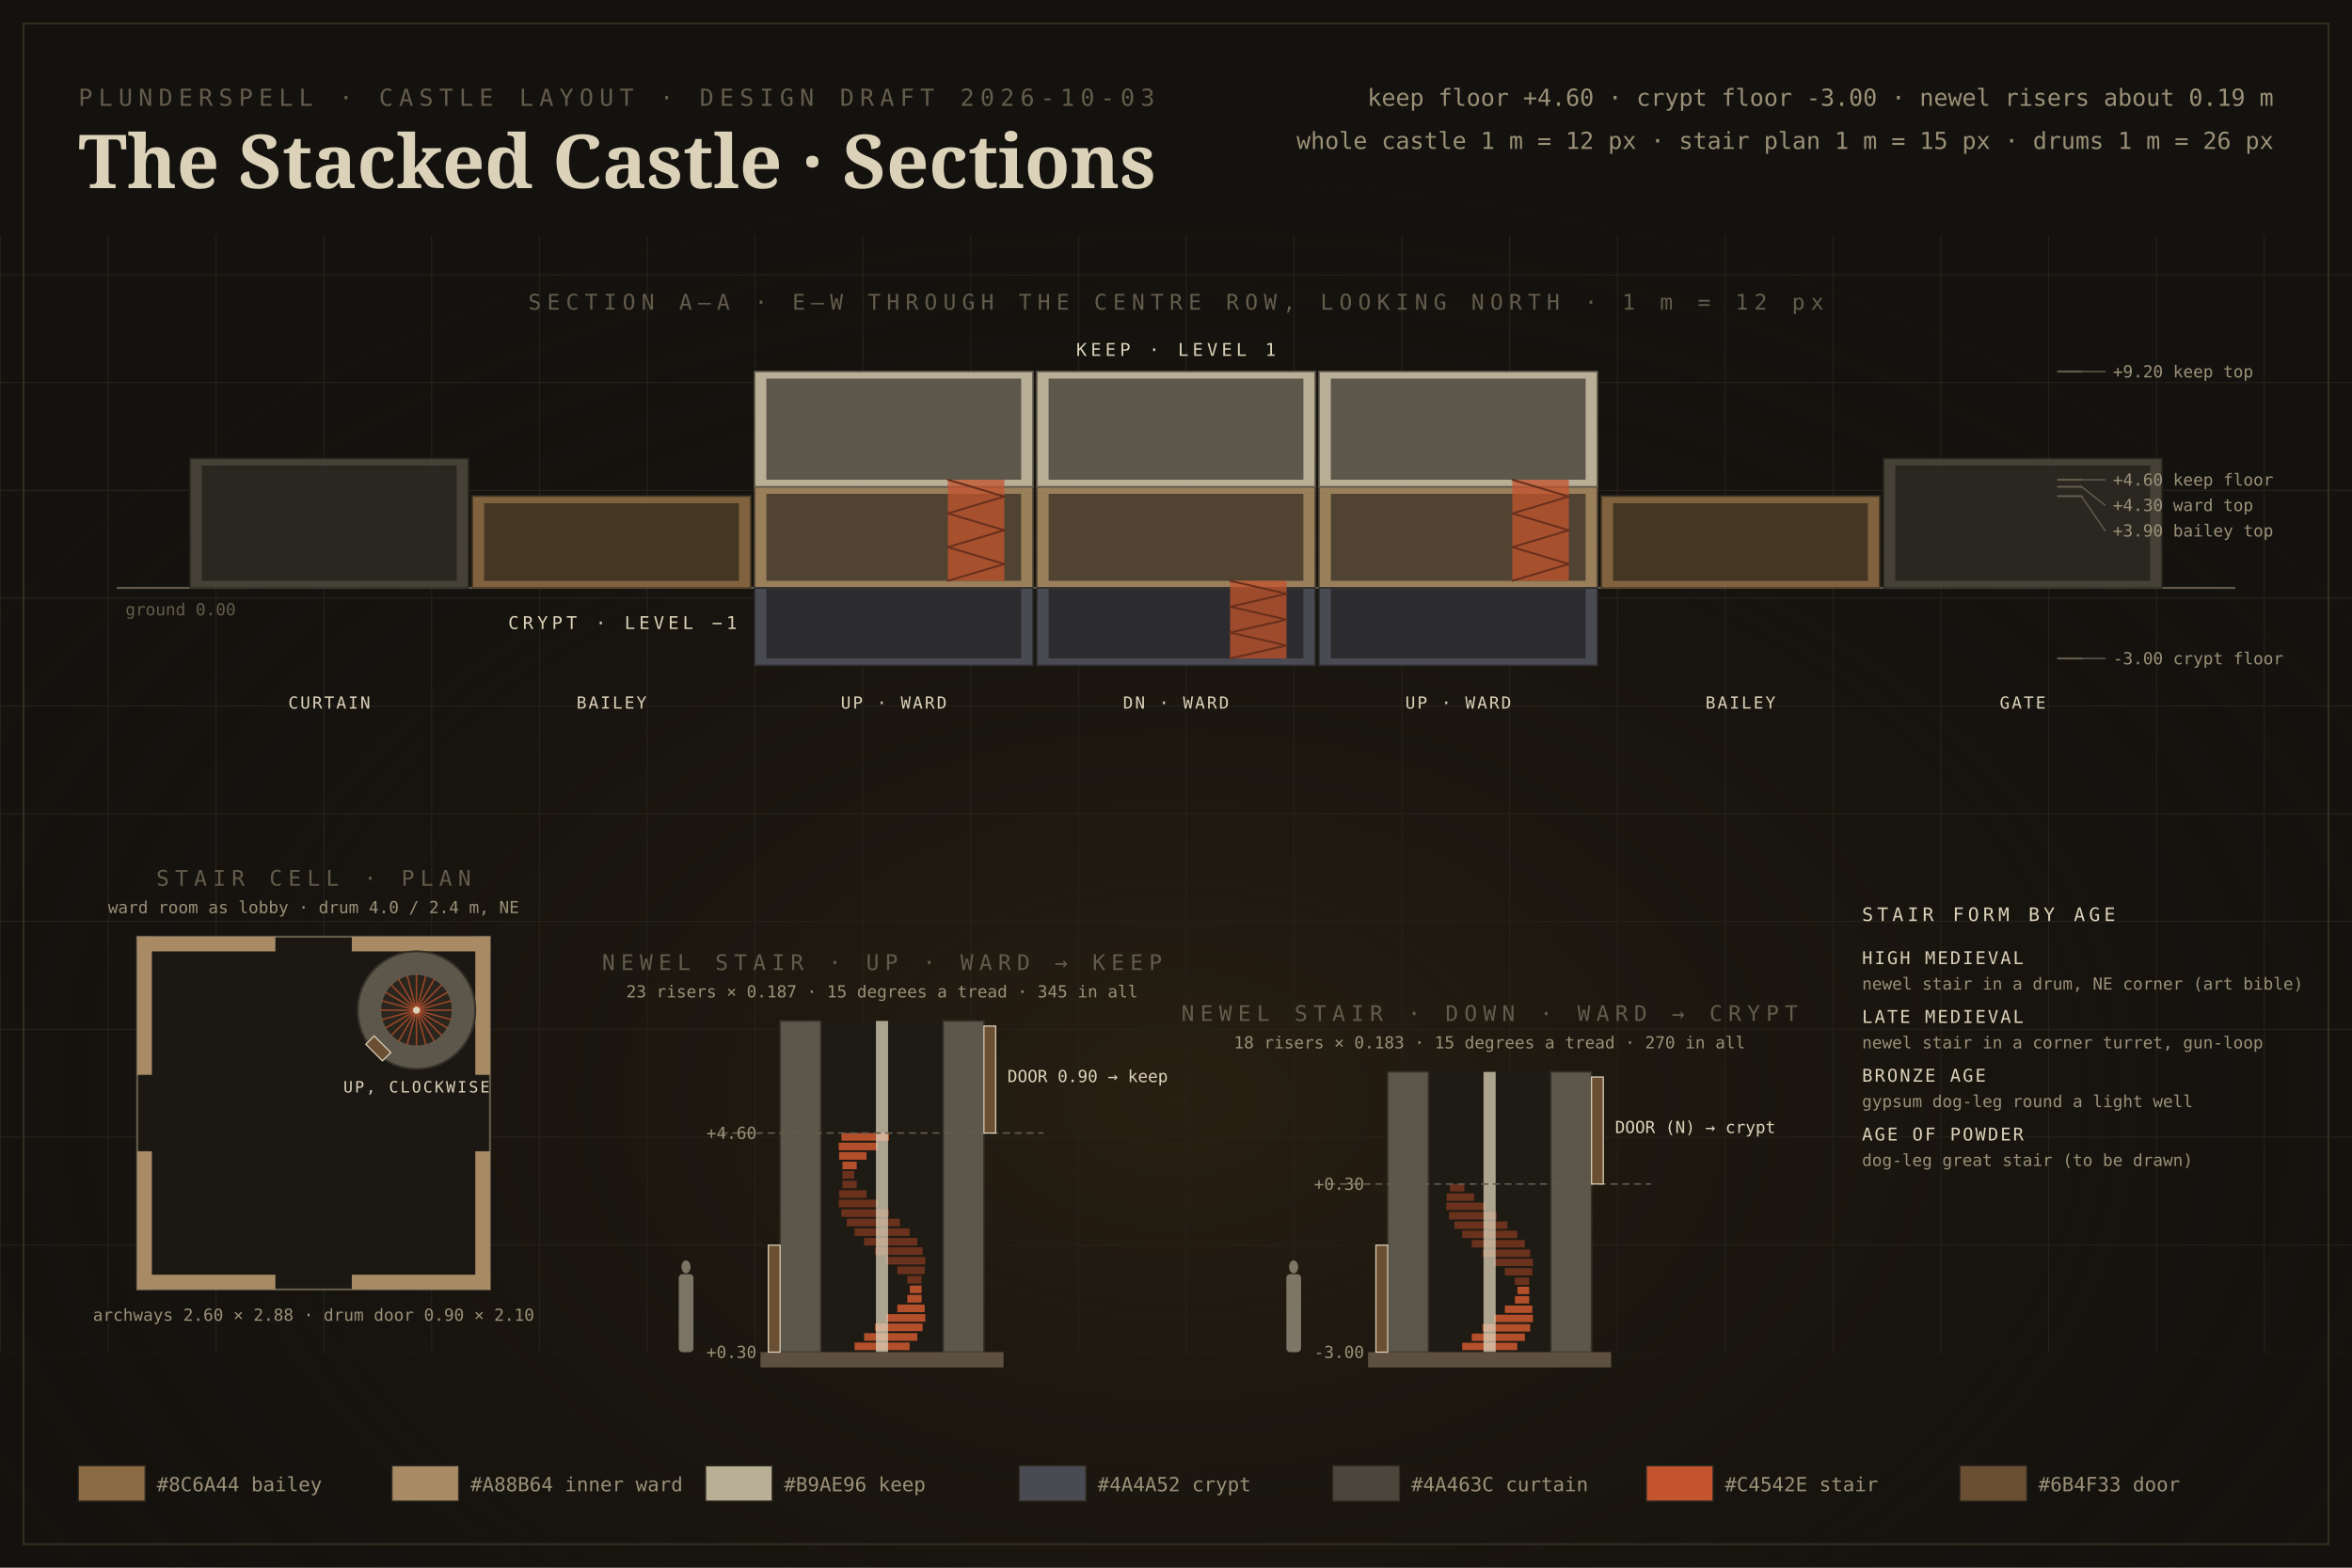
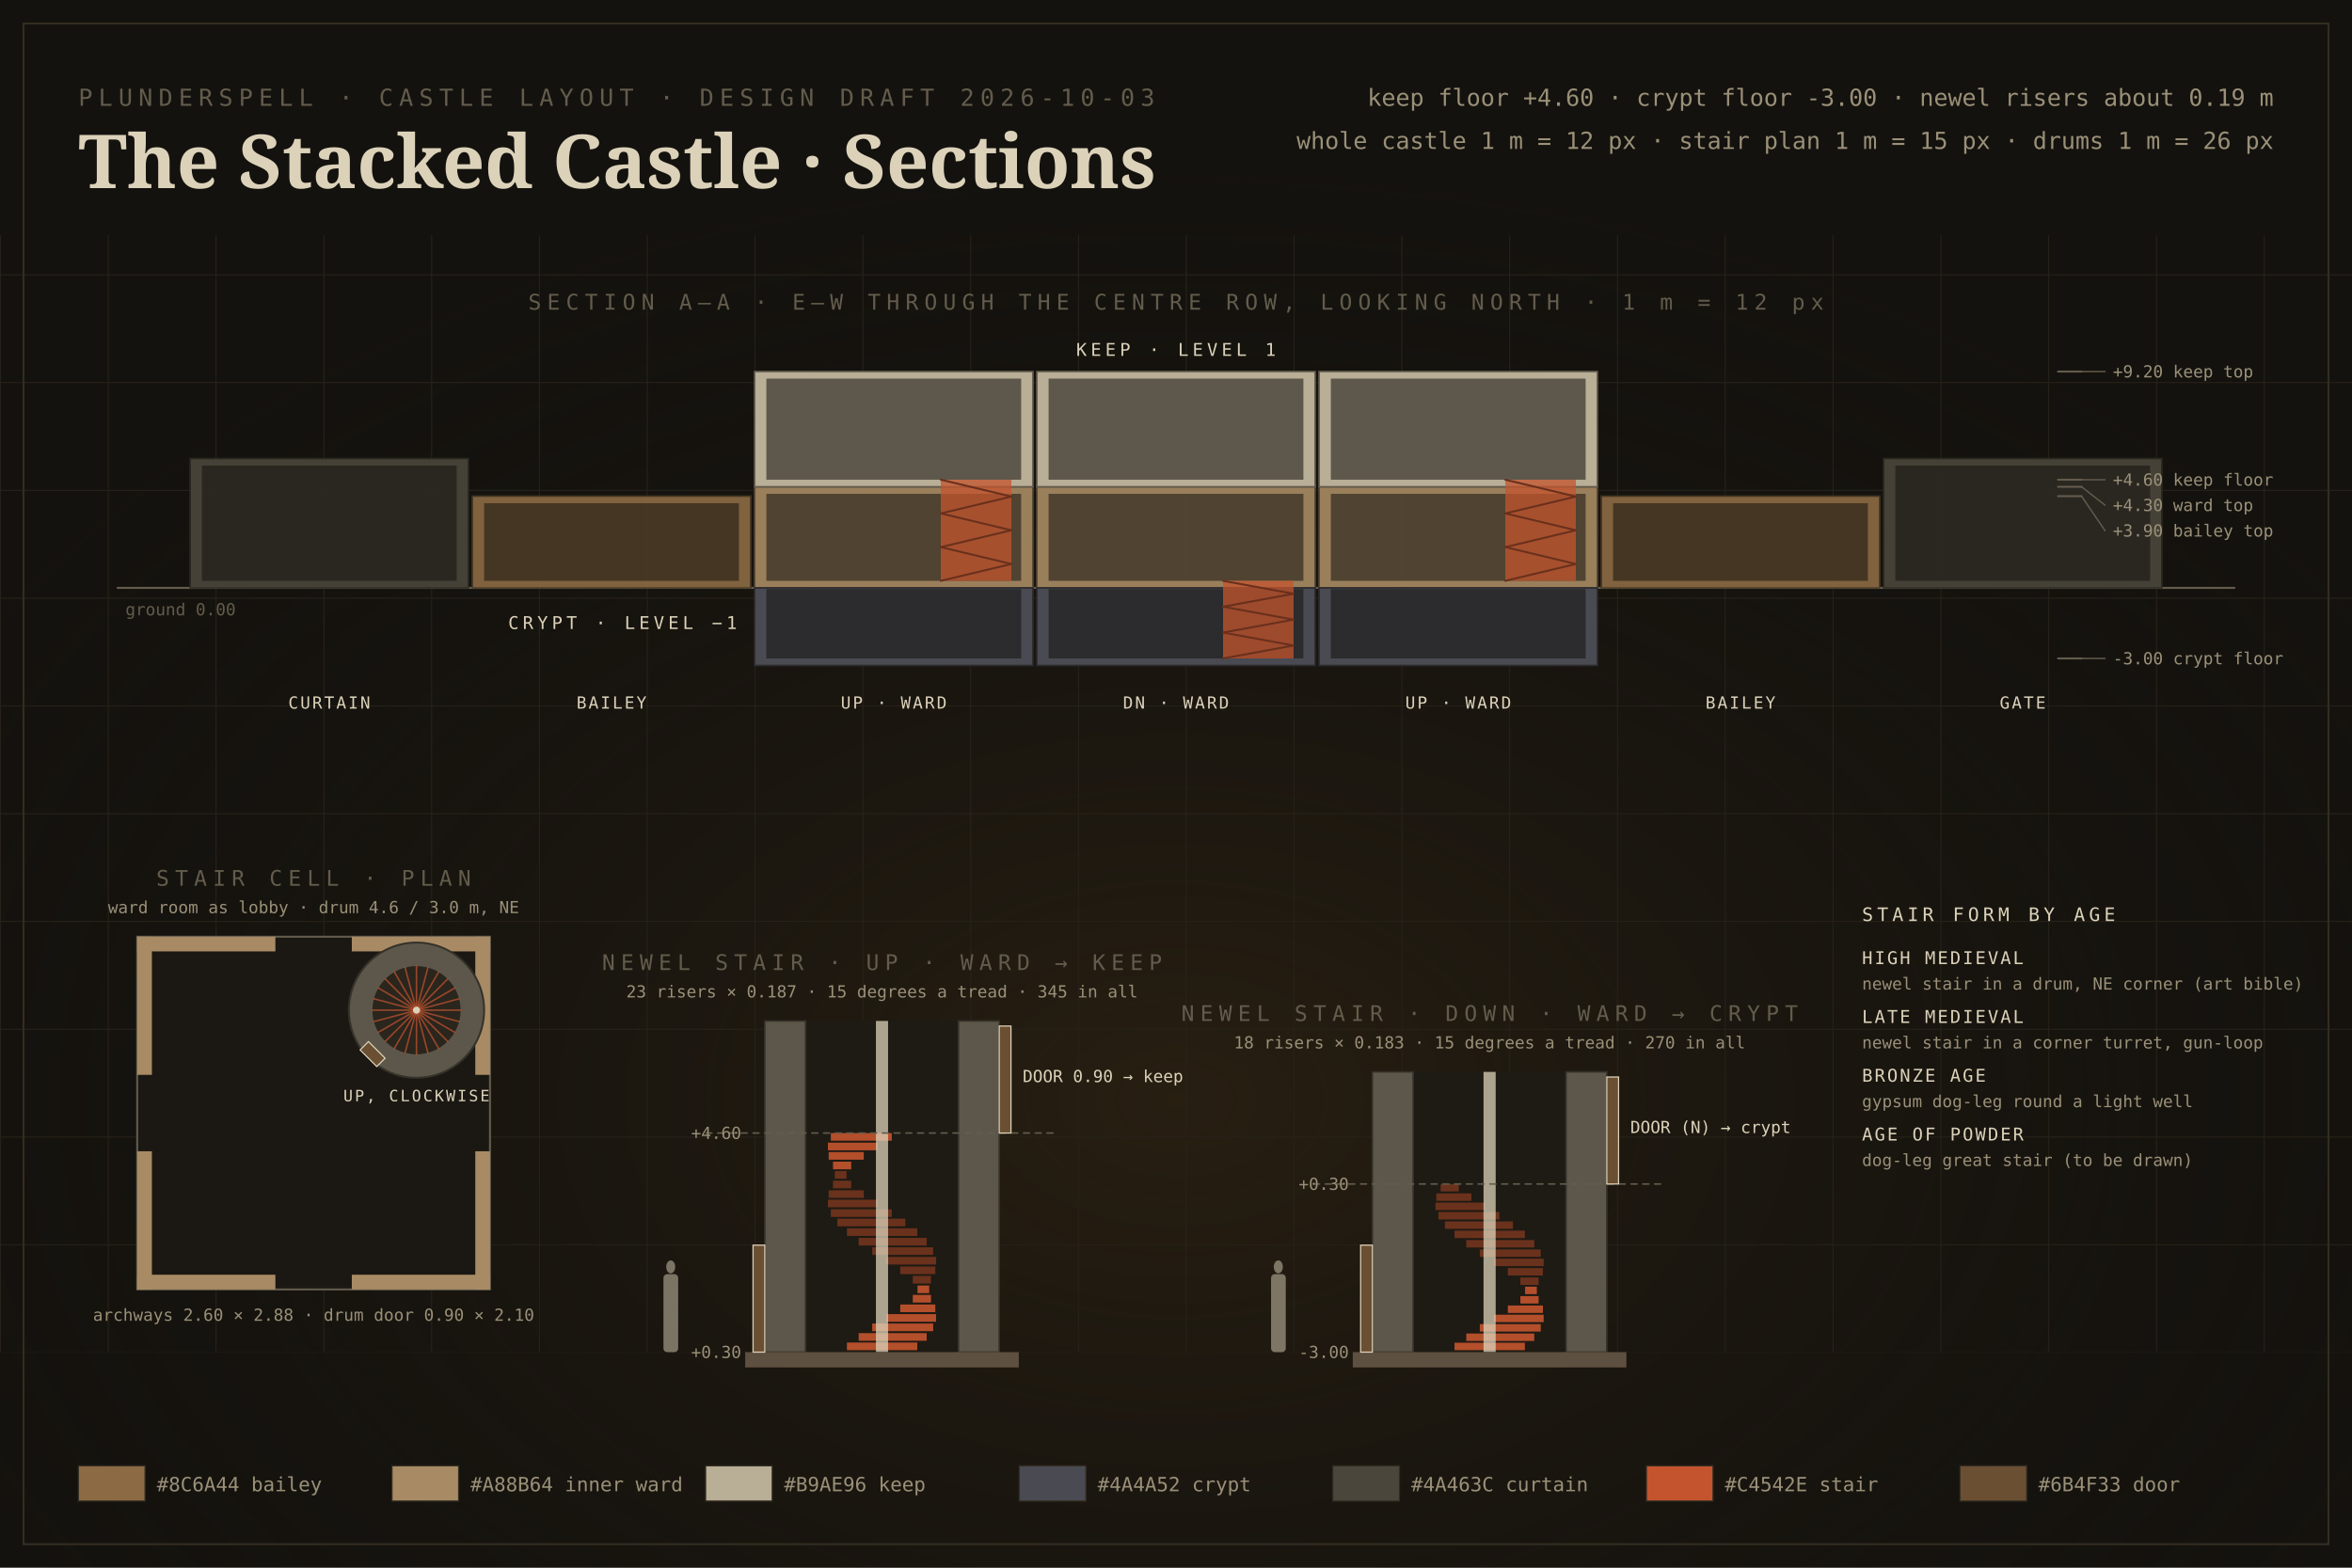
<svg xmlns="http://www.w3.org/2000/svg" viewBox="0 0 1200 800" width="1200" height="800">
  <defs>
    <pattern id="grid" width="55" height="55" patternUnits="userSpaceOnUse" x="0" y="690">
      <path d="M55 0 H0 V55" fill="none" stroke="#262119" stroke-width="1" />
    </pattern>
    <radialGradient id="glow" cx="50%" cy="70%" r="60%">
      <stop offset="0" stop-color="#2A2012" stop-opacity=".9" />
      <stop offset="1" stop-color="#14120E" stop-opacity="0" />
    </radialGradient>
  </defs>
  <rect width="1200" height="800" fill="#14120E" />
  <rect width="1200" height="800" fill="url(#glow)" />
  <rect x="0" y="120" width="1200" height="570" fill="url(#grid)" />
  <rect x="12" y="12" width="1176" height="776" fill="none" stroke="#332D22" stroke-width="1" />
  <text x="40" y="54" font-family="Overpass Mono, monospace" font-size="12" letter-spacing="3" fill="#635C4C">PLUNDERSPELL · CASTLE LAYOUT · DESIGN DRAFT 2026-10-03</text>
  <text x="40" y="96" font-family="Eczar, Georgia, serif" font-size="38" font-weight="700" fill="#DCD2BA">The Stacked Castle · Sections</text>
  <text x="1160" y="54" text-anchor="end" font-family="Overpass Mono, monospace" font-size="12" fill="#9A9078">keep floor +4.60 · crypt floor -3.00 · newel risers about 0.19 m</text>
  <text x="1160" y="76" text-anchor="end" font-family="Overpass Mono, monospace" font-size="12" fill="#9A9078">whole castle 1 m = 12 px · stair plan 1 m = 15 px · drums 1 m = 26 px</text>
  <text x="600" y="158" text-anchor="middle" font-family="Overpass Mono, monospace" font-size="11" letter-spacing="3" fill="#635C4C">SECTION A–A · E–W THROUGH THE CENTRE ROW, LOOKING NORTH · 1 m = 12 px</text>
  <text x="160" y="452" text-anchor="middle" font-family="Overpass Mono, monospace" font-size="11" letter-spacing="3" fill="#635C4C">STAIR CELL · PLAN</text>
  <text x="450" y="495" text-anchor="middle" font-family="Overpass Mono, monospace" font-size="11" letter-spacing="3" fill="#635C4C">NEWEL STAIR · UP · WARD → KEEP</text>
  <text x="760" y="521" text-anchor="middle" font-family="Overpass Mono, monospace" font-size="11" letter-spacing="3" fill="#635C4C">NEWEL STAIR · DOWN · WARD → CRYPT</text>
  <g id="drawing">
    <line x1="60" y1="300" x2="1140" y2="300" stroke="#635C4C" stroke-width="1" stroke-linecap="round" />
    <rect x="97" y="234" width="142" height="66" fill="#4A463C" stroke="#2C2922" stroke-width=".8" opacity=".9" />
    <rect x="103" y="237.6" width="130" height="58.8" fill="#14120E" opacity=".55" />
    <rect x="241" y="253.2" width="142" height="46.8" fill="#8C6A44" stroke="#4D3B26" stroke-width=".8" opacity=".9" />
    <rect x="247" y="256.8" width="130" height="39.6" fill="#14120E" opacity=".55" />
    <rect x="385" y="248.4" width="142" height="51.6" fill="#A88B64" stroke="#5B4C36" stroke-width=".8" opacity=".9" />
    <rect x="391" y="252" width="130" height="44.4" fill="#14120E" opacity=".55" />
    <rect x="529" y="248.4" width="142" height="51.6" fill="#A88B64" stroke="#5B4C36" stroke-width=".8" opacity=".9" />
    <rect x="535" y="252" width="130" height="44.4" fill="#14120E" opacity=".55" />
    <rect x="673" y="248.4" width="142" height="51.6" fill="#A88B64" stroke="#5B4C36" stroke-width=".8" opacity=".9" />
    <rect x="679" y="252" width="130" height="44.4" fill="#14120E" opacity=".55" />
    <rect x="817" y="253.2" width="142" height="46.8" fill="#8C6A44" stroke="#4D3B26" stroke-width=".8" opacity=".9" />
    <rect x="823" y="256.8" width="130" height="39.6" fill="#14120E" opacity=".55" />
    <rect x="961" y="234" width="142" height="66" fill="#4A463C" stroke="#2C2922" stroke-width=".8" opacity=".9" />
    <rect x="967" y="237.6" width="130" height="58.8" fill="#14120E" opacity=".55" />
    <rect x="385" y="189.6" width="142" height="58.8" fill="#B9AE96" stroke="#645D50" stroke-width=".8" />
    <rect x="391" y="193.2" width="130" height="51.6" fill="#14120E" opacity=".55" />
    <rect x="385" y="300" width="142" height="39.6" fill="#4A4A52" stroke="#2C2B2E" stroke-width=".8" />
    <rect x="391" y="300.6" width="130" height="35.4" fill="#14120E" opacity=".55" />
    <rect x="529" y="189.6" width="142" height="58.8" fill="#B9AE96" stroke="#645D50" stroke-width=".8" />
    <rect x="535" y="193.2" width="130" height="51.6" fill="#14120E" opacity=".55" />
    <rect x="529" y="300" width="142" height="39.6" fill="#4A4A52" stroke="#2C2B2E" stroke-width=".8" />
    <rect x="535" y="300.6" width="130" height="35.4" fill="#14120E" opacity=".55" />
    <rect x="673" y="189.6" width="142" height="58.8" fill="#B9AE96" stroke="#645D50" stroke-width=".8" />
    <rect x="679" y="193.2" width="130" height="51.6" fill="#14120E" opacity=".55" />
    <rect x="673" y="300" width="142" height="39.6" fill="#4A4A52" stroke="#2C2B2E" stroke-width=".8" />
    <rect x="679" y="300.6" width="130" height="35.4" fill="#14120E" opacity=".55" />
-     <rect x="483.6" y="244.8" width="28.8" height="51.6" fill="#C4542E" opacity=".75" />
-     <line x1="483.6" y1="296.4" x2="512.4" y2="287.8" stroke="#69301C" stroke-width="1" stroke-linecap="round" />
-     <line x1="512.4" y1="287.8" x2="483.6" y2="279.2" stroke="#69301C" stroke-width="1" stroke-linecap="round" />
-     <line x1="483.6" y1="279.2" x2="512.4" y2="270.6" stroke="#69301C" stroke-width="1" stroke-linecap="round" />
-     <line x1="512.4" y1="270.6" x2="483.6" y2="262" stroke="#69301C" stroke-width="1" stroke-linecap="round" />
-     <line x1="483.6" y1="262" x2="512.4" y2="253.4" stroke="#69301C" stroke-width="1" stroke-linecap="round" />
-     <line x1="512.4" y1="253.4" x2="483.6" y2="244.8" stroke="#69301C" stroke-width="1" stroke-linecap="round" />
-     <rect x="771.6" y="244.8" width="28.8" height="51.6" fill="#C4542E" opacity=".75" />
-     <line x1="771.6" y1="296.4" x2="800.4" y2="287.8" stroke="#69301C" stroke-width="1" stroke-linecap="round" />
-     <line x1="800.4" y1="287.8" x2="771.6" y2="279.2" stroke="#69301C" stroke-width="1" stroke-linecap="round" />
-     <line x1="771.6" y1="279.2" x2="800.4" y2="270.6" stroke="#69301C" stroke-width="1" stroke-linecap="round" />
-     <line x1="800.4" y1="270.6" x2="771.6" y2="262" stroke="#69301C" stroke-width="1" stroke-linecap="round" />
-     <line x1="771.6" y1="262" x2="800.4" y2="253.4" stroke="#69301C" stroke-width="1" stroke-linecap="round" />
-     <line x1="800.4" y1="253.4" x2="771.6" y2="244.8" stroke="#69301C" stroke-width="1" stroke-linecap="round" />
-     <rect x="627.6" y="296.4" width="28.8" height="39.6" fill="#C4542E" opacity=".75" />
-     <line x1="627.6" y1="336" x2="656.4" y2="329.4" stroke="#69301C" stroke-width="1" stroke-linecap="round" />
-     <line x1="656.4" y1="329.4" x2="627.6" y2="322.8" stroke="#69301C" stroke-width="1" stroke-linecap="round" />
-     <line x1="627.6" y1="322.8" x2="656.4" y2="316.2" stroke="#69301C" stroke-width="1" stroke-linecap="round" />
-     <line x1="656.4" y1="316.2" x2="627.6" y2="309.6" stroke="#69301C" stroke-width="1" stroke-linecap="round" />
-     <line x1="627.6" y1="309.6" x2="656.4" y2="303" stroke="#69301C" stroke-width="1" stroke-linecap="round" />
-     <line x1="656.4" y1="303" x2="627.6" y2="296.4" stroke="#69301C" stroke-width="1" stroke-linecap="round" />
+     <rect x="480" y="244.8" width="36" height="51.6" fill="#C4542E" opacity=".75" />
+     <line x1="480" y1="296.4" x2="516" y2="287.8" stroke="#69301C" stroke-width="1" stroke-linecap="round" />
+     <line x1="516" y1="287.8" x2="480" y2="279.2" stroke="#69301C" stroke-width="1" stroke-linecap="round" />
+     <line x1="480" y1="279.2" x2="516" y2="270.6" stroke="#69301C" stroke-width="1" stroke-linecap="round" />
+     <line x1="516" y1="270.6" x2="480" y2="262" stroke="#69301C" stroke-width="1" stroke-linecap="round" />
+     <line x1="480" y1="262" x2="516" y2="253.4" stroke="#69301C" stroke-width="1" stroke-linecap="round" />
+     <line x1="516" y1="253.4" x2="480" y2="244.8" stroke="#69301C" stroke-width="1" stroke-linecap="round" />
+     <rect x="768" y="244.8" width="36" height="51.6" fill="#C4542E" opacity=".75" />
+     <line x1="768" y1="296.4" x2="804" y2="287.8" stroke="#69301C" stroke-width="1" stroke-linecap="round" />
+     <line x1="804" y1="287.8" x2="768" y2="279.2" stroke="#69301C" stroke-width="1" stroke-linecap="round" />
+     <line x1="768" y1="279.2" x2="804" y2="270.6" stroke="#69301C" stroke-width="1" stroke-linecap="round" />
+     <line x1="804" y1="270.6" x2="768" y2="262" stroke="#69301C" stroke-width="1" stroke-linecap="round" />
+     <line x1="768" y1="262" x2="804" y2="253.4" stroke="#69301C" stroke-width="1" stroke-linecap="round" />
+     <line x1="804" y1="253.4" x2="768" y2="244.8" stroke="#69301C" stroke-width="1" stroke-linecap="round" />
+     <rect x="624" y="296.4" width="36" height="39.6" fill="#C4542E" opacity=".75" />
+     <line x1="624" y1="336" x2="660" y2="329.4" stroke="#69301C" stroke-width="1" stroke-linecap="round" />
+     <line x1="660" y1="329.4" x2="624" y2="322.8" stroke="#69301C" stroke-width="1" stroke-linecap="round" />
+     <line x1="624" y1="322.8" x2="660" y2="316.2" stroke="#69301C" stroke-width="1" stroke-linecap="round" />
+     <line x1="660" y1="316.2" x2="624" y2="309.6" stroke="#69301C" stroke-width="1" stroke-linecap="round" />
+     <line x1="624" y1="309.6" x2="660" y2="303" stroke="#69301C" stroke-width="1" stroke-linecap="round" />
+     <line x1="660" y1="303" x2="624" y2="296.4" stroke="#69301C" stroke-width="1" stroke-linecap="round" />
    <line x1="1050" y1="189.6" x2="1062" y2="189.6" stroke="#635C4C" stroke-width="1" stroke-linecap="round" />
    <line x1="1062" y1="189.6" x2="1074" y2="189.6" stroke="#635C4C" stroke-width="0.7" stroke-linecap="round" />
    <line x1="1050" y1="244.8" x2="1062" y2="244.8" stroke="#635C4C" stroke-width="1" stroke-linecap="round" />
    <line x1="1062" y1="244.8" x2="1074" y2="244.8" stroke="#635C4C" stroke-width="0.7" stroke-linecap="round" />
    <line x1="1050" y1="248.4" x2="1062" y2="248.4" stroke="#635C4C" stroke-width="1" stroke-linecap="round" />
    <line x1="1062" y1="248.4" x2="1074" y2="257.8" stroke="#635C4C" stroke-width="0.7" stroke-linecap="round" />
    <line x1="1050" y1="253.2" x2="1062" y2="253.2" stroke="#635C4C" stroke-width="1" stroke-linecap="round" />
    <line x1="1062" y1="253.2" x2="1074" y2="270.8" stroke="#635C4C" stroke-width="0.7" stroke-linecap="round" />
    <line x1="1050" y1="336" x2="1062" y2="336" stroke="#635C4C" stroke-width="1" stroke-linecap="round" />
    <line x1="1062" y1="336" x2="1074" y2="336" stroke="#635C4C" stroke-width="0.7" stroke-linecap="round" />
    <rect x="70" y="478" width="180" height="180" fill="#1B1813" stroke="#635C4C" />
    <rect x="70" y="478" width="70.5" height="7.5" fill="#A88B64" />
    <rect x="179.5" y="478" width="70.5" height="7.5" fill="#A88B64" />
    <rect x="70" y="650.5" width="70.5" height="7.5" fill="#A88B64" />
    <rect x="179.5" y="650.5" width="70.5" height="7.5" fill="#A88B64" />
    <rect x="242.5" y="587.5" width="7.5" height="70.5" fill="#A88B64" />
    <rect x="242.5" y="478" width="7.5" height="70.5" fill="#A88B64" />
    <rect x="70" y="587.5" width="7.5" height="70.5" fill="#A88B64" />
    <rect x="70" y="478" width="7.5" height="70.5" fill="#A88B64" />
-     <circle cx="212.5" cy="515.5" r="30" fill="#5C574A" stroke="#35322A" stroke-width="1" />
-     <circle cx="212.5" cy="515.5" r="18" fill="#2A251D" />
-     <line x1="214.3" y1="515.5" x2="230.5" y2="515.5" stroke="#C4542E" stroke-width="0.8" stroke-linecap="round" opacity="0.7" />
-     <line x1="214.2" y1="515" x2="229.9" y2="510.8" stroke="#C4542E" stroke-width="0.8" stroke-linecap="round" opacity="0.7" />
-     <line x1="214.1" y1="514.6" x2="228.1" y2="506.5" stroke="#C4542E" stroke-width="0.8" stroke-linecap="round" opacity="0.7" />
-     <line x1="213.8" y1="514.2" x2="225.2" y2="502.8" stroke="#C4542E" stroke-width="0.8" stroke-linecap="round" opacity="0.7" />
-     <line x1="213.4" y1="513.9" x2="221.5" y2="499.9" stroke="#C4542E" stroke-width="0.8" stroke-linecap="round" opacity="0.7" />
-     <line x1="213" y1="513.8" x2="217.2" y2="498.1" stroke="#C4542E" stroke-width="0.8" stroke-linecap="round" opacity="0.7" />
-     <line x1="212.5" y1="513.7" x2="212.5" y2="497.5" stroke="#C4542E" stroke-width="0.8" stroke-linecap="round" opacity="0.7" />
-     <line x1="212" y1="513.8" x2="207.8" y2="498.1" stroke="#C4542E" stroke-width="0.8" stroke-linecap="round" opacity="0.7" />
-     <line x1="211.6" y1="513.9" x2="203.5" y2="499.9" stroke="#C4542E" stroke-width="0.8" stroke-linecap="round" opacity="0.7" />
-     <line x1="211.2" y1="514.2" x2="199.8" y2="502.8" stroke="#C4542E" stroke-width="0.8" stroke-linecap="round" opacity="0.7" />
-     <line x1="210.9" y1="514.6" x2="196.9" y2="506.5" stroke="#C4542E" stroke-width="0.8" stroke-linecap="round" opacity="0.7" />
-     <line x1="210.8" y1="515" x2="195.1" y2="510.8" stroke="#C4542E" stroke-width="0.8" stroke-linecap="round" opacity="0.7" />
-     <line x1="210.7" y1="515.5" x2="194.5" y2="515.5" stroke="#C4542E" stroke-width="0.8" stroke-linecap="round" opacity="0.7" />
-     <line x1="210.8" y1="516" x2="195.1" y2="520.2" stroke="#C4542E" stroke-width="0.8" stroke-linecap="round" opacity="0.7" />
-     <line x1="210.9" y1="516.4" x2="196.9" y2="524.5" stroke="#C4542E" stroke-width="0.8" stroke-linecap="round" opacity="0.7" />
-     <line x1="211.2" y1="516.8" x2="199.8" y2="528.2" stroke="#C4542E" stroke-width="0.8" stroke-linecap="round" opacity="0.7" />
-     <line x1="211.6" y1="517.1" x2="203.5" y2="531.1" stroke="#C4542E" stroke-width="0.8" stroke-linecap="round" opacity="0.7" />
-     <line x1="212" y1="517.2" x2="207.8" y2="532.9" stroke="#C4542E" stroke-width="0.8" stroke-linecap="round" opacity="0.7" />
-     <line x1="212.5" y1="517.3" x2="212.5" y2="533.5" stroke="#C4542E" stroke-width="0.8" stroke-linecap="round" opacity="0.7" />
-     <line x1="213" y1="517.2" x2="217.2" y2="532.9" stroke="#C4542E" stroke-width="0.8" stroke-linecap="round" opacity="0.7" />
-     <line x1="213.4" y1="517.1" x2="221.5" y2="531.1" stroke="#C4542E" stroke-width="0.8" stroke-linecap="round" opacity="0.7" />
-     <line x1="213.8" y1="516.8" x2="225.2" y2="528.2" stroke="#C4542E" stroke-width="0.8" stroke-linecap="round" opacity="0.7" />
-     <line x1="214.1" y1="516.4" x2="228.1" y2="524.5" stroke="#C4542E" stroke-width="0.8" stroke-linecap="round" opacity="0.7" />
-     <line x1="214.2" y1="516" x2="229.9" y2="520.2" stroke="#C4542E" stroke-width="0.8" stroke-linecap="round" opacity="0.7" />
+     <circle cx="212.5" cy="515.5" r="34.5" fill="#5C574A" stroke="#35322A" stroke-width="1" />
+     <circle cx="212.5" cy="515.5" r="22.5" fill="#2A251D" />
+     <line x1="214.3" y1="515.5" x2="235" y2="515.5" stroke="#C4542E" stroke-width="0.8" stroke-linecap="round" opacity="0.7" />
+     <line x1="214.2" y1="515" x2="234.2" y2="509.7" stroke="#C4542E" stroke-width="0.8" stroke-linecap="round" opacity="0.7" />
+     <line x1="214.1" y1="514.6" x2="232" y2="504.2" stroke="#C4542E" stroke-width="0.8" stroke-linecap="round" opacity="0.7" />
+     <line x1="213.8" y1="514.2" x2="228.4" y2="499.6" stroke="#C4542E" stroke-width="0.8" stroke-linecap="round" opacity="0.7" />
+     <line x1="213.4" y1="513.9" x2="223.8" y2="496" stroke="#C4542E" stroke-width="0.8" stroke-linecap="round" opacity="0.7" />
+     <line x1="213" y1="513.8" x2="218.3" y2="493.8" stroke="#C4542E" stroke-width="0.8" stroke-linecap="round" opacity="0.7" />
+     <line x1="212.5" y1="513.7" x2="212.5" y2="493" stroke="#C4542E" stroke-width="0.8" stroke-linecap="round" opacity="0.7" />
+     <line x1="212" y1="513.8" x2="206.7" y2="493.8" stroke="#C4542E" stroke-width="0.8" stroke-linecap="round" opacity="0.7" />
+     <line x1="211.6" y1="513.9" x2="201.2" y2="496" stroke="#C4542E" stroke-width="0.8" stroke-linecap="round" opacity="0.7" />
+     <line x1="211.2" y1="514.2" x2="196.6" y2="499.6" stroke="#C4542E" stroke-width="0.8" stroke-linecap="round" opacity="0.7" />
+     <line x1="210.9" y1="514.6" x2="193" y2="504.2" stroke="#C4542E" stroke-width="0.8" stroke-linecap="round" opacity="0.7" />
+     <line x1="210.8" y1="515" x2="190.8" y2="509.7" stroke="#C4542E" stroke-width="0.8" stroke-linecap="round" opacity="0.7" />
+     <line x1="210.7" y1="515.5" x2="190" y2="515.5" stroke="#C4542E" stroke-width="0.8" stroke-linecap="round" opacity="0.7" />
+     <line x1="210.8" y1="516" x2="190.8" y2="521.3" stroke="#C4542E" stroke-width="0.8" stroke-linecap="round" opacity="0.7" />
+     <line x1="210.9" y1="516.4" x2="193" y2="526.8" stroke="#C4542E" stroke-width="0.8" stroke-linecap="round" opacity="0.7" />
+     <line x1="211.2" y1="516.8" x2="196.6" y2="531.4" stroke="#C4542E" stroke-width="0.8" stroke-linecap="round" opacity="0.7" />
+     <line x1="211.6" y1="517.1" x2="201.2" y2="535" stroke="#C4542E" stroke-width="0.8" stroke-linecap="round" opacity="0.7" />
+     <line x1="212" y1="517.2" x2="206.7" y2="537.2" stroke="#C4542E" stroke-width="0.8" stroke-linecap="round" opacity="0.7" />
+     <line x1="212.5" y1="517.3" x2="212.5" y2="538" stroke="#C4542E" stroke-width="0.8" stroke-linecap="round" opacity="0.7" />
+     <line x1="213" y1="517.2" x2="218.3" y2="537.2" stroke="#C4542E" stroke-width="0.8" stroke-linecap="round" opacity="0.7" />
+     <line x1="213.4" y1="517.1" x2="223.8" y2="535" stroke="#C4542E" stroke-width="0.8" stroke-linecap="round" opacity="0.7" />
+     <line x1="213.8" y1="516.8" x2="228.4" y2="531.4" stroke="#C4542E" stroke-width="0.8" stroke-linecap="round" opacity="0.7" />
+     <line x1="214.1" y1="516.4" x2="232" y2="526.8" stroke="#C4542E" stroke-width="0.8" stroke-linecap="round" opacity="0.7" />
+     <line x1="214.2" y1="516" x2="234.2" y2="521.3" stroke="#C4542E" stroke-width="0.8" stroke-linecap="round" opacity="0.7" />
    <circle cx="212.5" cy="515.5" r="1.8" fill="#DCD2BA" />
-     <rect x="187" y="532" width="12" height="6" fill="#6B4F33" stroke="#DCD2BA" stroke-width=".6" transform="rotate(45 193 535)" />
-     <rect x="418.8" y="521" width="62.4" height="169" fill="#1E1A14" />
-     <rect x="398" y="521" width="20.8" height="169" fill="#5C574A" stroke="#35322A" stroke-width=".8" />
-     <rect x="481.2" y="521" width="20.8" height="169" fill="#5C574A" stroke="#35322A" stroke-width=".8" />
-     <rect x="462.9" y="651.1" width="7.3" height="3.9" fill="#72341D" opacity=".9" />
-     <rect x="457.8" y="646.3" width="14" height="3.9" fill="#72341D" opacity=".9" />
-     <rect x="452.2" y="641.4" width="19.9" height="3.9" fill="#72341D" opacity=".9" />
-     <rect x="446.4" y="636.5" width="24.3" height="3.9" fill="#72341D" opacity=".9" />
-     <rect x="440.9" y="631.7" width="27.1" height="3.9" fill="#72341D" opacity=".9" />
-     <rect x="436" y="626.8" width="28.1" height="3.9" fill="#72341D" opacity=".9" />
-     <rect x="432" y="621.9" width="27.1" height="3.9" fill="#72341D" opacity=".9" />
-     <rect x="429.3" y="617.1" width="24.3" height="3.9" fill="#72341D" opacity=".9" />
-     <rect x="427.9" y="612.2" width="19.9" height="3.9" fill="#72341D" opacity=".9" />
-     <rect x="428.1" y="607.4" width="14" height="3.9" fill="#72341D" opacity=".9" />
-     <rect x="429.8" y="602.5" width="7.3" height="3.9" fill="#72341D" opacity=".9" />
-     <rect x="429.8" y="597.6" width="6" height="3.9" fill="#72341D" opacity=".9" />
-     <rect x="436" y="685.1" width="28.1" height="3.9" fill="#C4542E" opacity=".9" />
-     <rect x="440.9" y="680.3" width="27.1" height="3.9" fill="#C4542E" opacity=".9" />
-     <rect x="446.4" y="675.4" width="24.3" height="3.9" fill="#C4542E" opacity=".9" />
-     <rect x="452.2" y="670.6" width="19.9" height="3.9" fill="#C4542E" opacity=".9" />
-     <rect x="457.8" y="665.7" width="14" height="3.9" fill="#C4542E" opacity=".9" />
-     <rect x="462.9" y="660.8" width="7.3" height="3.9" fill="#C4542E" opacity=".9" />
-     <rect x="464.2" y="656" width="6" height="3.9" fill="#C4542E" opacity=".9" />
-     <rect x="429.8" y="592.8" width="7.3" height="3.9" fill="#C4542E" opacity=".9" />
-     <rect x="428.1" y="587.9" width="14" height="3.9" fill="#C4542E" opacity=".9" />
-     <rect x="427.9" y="583.1" width="19.9" height="3.9" fill="#C4542E" opacity=".9" />
-     <rect x="429.3" y="578.2" width="24.3" height="3.9" fill="#C4542E" opacity=".9" />
+     <rect x="184.1" y="534.9" width="12" height="6" fill="#6B4F33" stroke="#DCD2BA" stroke-width=".6" transform="rotate(45 190.1 537.9)" />
+     <rect x="411" y="521" width="78" height="169" fill="#1E1A14" />
+     <rect x="390.2" y="521" width="20.8" height="169" fill="#5C574A" stroke="#35322A" stroke-width=".8" />
+     <rect x="489" y="521" width="20.8" height="169" fill="#5C574A" stroke="#35322A" stroke-width=".8" />
+     <rect x="465.7" y="651.1" width="9.3" height="3.9" fill="#72341D" opacity=".9" />
+     <rect x="459.3" y="646.3" width="17.9" height="3.9" fill="#72341D" opacity=".9" />
+     <rect x="452.2" y="641.4" width="25.4" height="3.9" fill="#72341D" opacity=".9" />
+     <rect x="445" y="636.5" width="31.1" height="3.9" fill="#72341D" opacity=".9" />
+     <rect x="438.1" y="631.7" width="34.7" height="3.9" fill="#72341D" opacity=".9" />
+     <rect x="432.1" y="626.8" width="35.9" height="3.9" fill="#72341D" opacity=".9" />
+     <rect x="427.2" y="621.9" width="34.7" height="3.9" fill="#72341D" opacity=".9" />
+     <rect x="423.9" y="617.1" width="31.1" height="3.9" fill="#72341D" opacity=".9" />
+     <rect x="422.4" y="612.2" width="25.4" height="3.9" fill="#72341D" opacity=".9" />
+     <rect x="422.8" y="607.4" width="17.9" height="3.9" fill="#72341D" opacity=".9" />
+     <rect x="425" y="602.5" width="9.3" height="3.9" fill="#72341D" opacity=".9" />
+     <rect x="425.9" y="597.6" width="6" height="3.9" fill="#72341D" opacity=".9" />
+     <rect x="432.1" y="685.1" width="35.9" height="3.9" fill="#C4542E" opacity=".9" />
+     <rect x="438.1" y="680.3" width="34.7" height="3.9" fill="#C4542E" opacity=".9" />
+     <rect x="445" y="675.4" width="31.1" height="3.9" fill="#C4542E" opacity=".9" />
+     <rect x="452.2" y="670.6" width="25.4" height="3.9" fill="#C4542E" opacity=".9" />
+     <rect x="459.3" y="665.7" width="17.9" height="3.9" fill="#C4542E" opacity=".9" />
+     <rect x="465.7" y="660.8" width="9.3" height="3.9" fill="#C4542E" opacity=".9" />
+     <rect x="468.1" y="656" width="6" height="3.9" fill="#C4542E" opacity=".9" />
+     <rect x="425" y="592.8" width="9.3" height="3.9" fill="#C4542E" opacity=".9" />
+     <rect x="422.8" y="587.9" width="17.9" height="3.9" fill="#C4542E" opacity=".9" />
+     <rect x="422.4" y="583.1" width="25.4" height="3.9" fill="#C4542E" opacity=".9" />
+     <rect x="423.9" y="578.2" width="31.1" height="3.9" fill="#C4542E" opacity=".9" />
    <rect x="446.9" y="521" width="6.2" height="169" fill="#DCD2BA" opacity=".75" />
-     <rect x="388" y="690" width="124" height="7.8" fill="#5E5040" />
-     <line x1="368" y1="578.2" x2="532" y2="578.2" stroke="#635C4C" stroke-width="0.8" stroke-linecap="round" stroke-dasharray="3 3" />
-     <rect x="502" y="523.6" width="6" height="54.6" fill="#6B4F33" stroke="#DCD2BA" stroke-width=".6" />
-     <rect x="392" y="635.4" width="6" height="54.6" fill="#6B4F33" stroke="#DCD2BA" stroke-width=".6" />
+     <rect x="380.2" y="690" width="139.6" height="7.8" fill="#5E5040" />
+     <line x1="360.2" y1="578.2" x2="539.8" y2="578.2" stroke="#635C4C" stroke-width="0.8" stroke-linecap="round" stroke-dasharray="3 3" />
+     <rect x="509.8" y="523.6" width="6" height="54.6" fill="#6B4F33" stroke="#DCD2BA" stroke-width=".6" />
+     <rect x="384.2" y="635.4" width="6" height="54.6" fill="#6B4F33" stroke="#DCD2BA" stroke-width=".6" />
    <g fill="#DCD2BA" opacity=".5">
-       <ellipse cx="350" cy="646.5" rx="2.3" ry="3.3" />
-       <rect x="346.3" y="650.2" width="7.5" height="39.8" rx="1.9" />
+       <ellipse cx="342.2" cy="646.5" rx="2.3" ry="3.3" />
+       <rect x="338.5" y="650.2" width="7.5" height="39.8" rx="1.9" />
    </g>
-     <rect x="728.8" y="547" width="62.4" height="143" fill="#1E1A14" />
-     <rect x="708" y="547" width="20.8" height="143" fill="#5C574A" stroke="#35322A" stroke-width=".8" />
-     <rect x="791.2" y="547" width="20.8" height="143" fill="#5C574A" stroke="#35322A" stroke-width=".8" />
-     <rect x="772.9" y="651.9" width="7.3" height="3.8" fill="#72341D" opacity=".9" />
-     <rect x="767.8" y="647.1" width="14" height="3.8" fill="#72341D" opacity=".9" />
-     <rect x="762.2" y="642.3" width="19.9" height="3.8" fill="#72341D" opacity=".9" />
-     <rect x="756.4" y="637.6" width="24.3" height="3.8" fill="#72341D" opacity=".9" />
-     <rect x="750.9" y="632.8" width="27.1" height="3.8" fill="#72341D" opacity=".9" />
-     <rect x="746" y="628" width="28.1" height="3.8" fill="#72341D" opacity=".9" />
-     <rect x="742" y="623.3" width="27.1" height="3.8" fill="#72341D" opacity=".9" />
-     <rect x="739.3" y="618.5" width="24.3" height="3.8" fill="#72341D" opacity=".9" />
-     <rect x="737.9" y="613.7" width="19.9" height="3.8" fill="#72341D" opacity=".9" />
-     <rect x="738.1" y="609" width="14" height="3.8" fill="#72341D" opacity=".9" />
-     <rect x="739.8" y="604.2" width="7.3" height="3.8" fill="#72341D" opacity=".9" />
-     <rect x="746" y="685.2" width="28.1" height="3.8" fill="#C4542E" opacity=".9" />
-     <rect x="750.9" y="680.5" width="27.1" height="3.8" fill="#C4542E" opacity=".9" />
-     <rect x="756.4" y="675.7" width="24.3" height="3.8" fill="#C4542E" opacity=".9" />
-     <rect x="762.2" y="670.9" width="19.9" height="3.8" fill="#C4542E" opacity=".9" />
-     <rect x="767.8" y="666.2" width="14" height="3.8" fill="#C4542E" opacity=".9" />
-     <rect x="772.9" y="661.4" width="7.3" height="3.8" fill="#C4542E" opacity=".9" />
-     <rect x="774.2" y="656.6" width="6" height="3.8" fill="#C4542E" opacity=".9" />
+     <rect x="721" y="547" width="78" height="143" fill="#1E1A14" />
+     <rect x="700.2" y="547" width="20.8" height="143" fill="#5C574A" stroke="#35322A" stroke-width=".8" />
+     <rect x="799" y="547" width="20.8" height="143" fill="#5C574A" stroke="#35322A" stroke-width=".8" />
+     <rect x="775.7" y="651.9" width="9.3" height="3.8" fill="#72341D" opacity=".9" />
+     <rect x="769.3" y="647.1" width="17.9" height="3.8" fill="#72341D" opacity=".9" />
+     <rect x="762.2" y="642.3" width="25.4" height="3.8" fill="#72341D" opacity=".9" />
+     <rect x="755" y="637.6" width="31.1" height="3.8" fill="#72341D" opacity=".9" />
+     <rect x="748.1" y="632.8" width="34.7" height="3.8" fill="#72341D" opacity=".9" />
+     <rect x="742.1" y="628" width="35.9" height="3.8" fill="#72341D" opacity=".9" />
+     <rect x="737.2" y="623.3" width="34.7" height="3.8" fill="#72341D" opacity=".9" />
+     <rect x="733.9" y="618.5" width="31.1" height="3.8" fill="#72341D" opacity=".9" />
+     <rect x="732.4" y="613.7" width="25.4" height="3.8" fill="#72341D" opacity=".9" />
+     <rect x="732.8" y="609" width="17.9" height="3.8" fill="#72341D" opacity=".9" />
+     <rect x="735" y="604.2" width="9.3" height="3.8" fill="#72341D" opacity=".9" />
+     <rect x="742.1" y="685.2" width="35.9" height="3.8" fill="#C4542E" opacity=".9" />
+     <rect x="748.1" y="680.5" width="34.7" height="3.8" fill="#C4542E" opacity=".9" />
+     <rect x="755" y="675.7" width="31.1" height="3.8" fill="#C4542E" opacity=".9" />
+     <rect x="762.2" y="670.9" width="25.4" height="3.8" fill="#C4542E" opacity=".9" />
+     <rect x="769.3" y="666.2" width="17.9" height="3.8" fill="#C4542E" opacity=".9" />
+     <rect x="775.7" y="661.4" width="9.3" height="3.8" fill="#C4542E" opacity=".9" />
+     <rect x="778.1" y="656.6" width="6" height="3.8" fill="#C4542E" opacity=".9" />
    <rect x="756.9" y="547" width="6.2" height="143" fill="#DCD2BA" opacity=".75" />
-     <rect x="698" y="690" width="124" height="7.8" fill="#5E5040" />
-     <line x1="678" y1="604.2" x2="842" y2="604.2" stroke="#635C4C" stroke-width="0.8" stroke-linecap="round" stroke-dasharray="3 3" />
-     <rect x="812" y="549.6" width="6" height="54.6" fill="#6B4F33" stroke="#DCD2BA" stroke-width=".6" />
-     <rect x="702" y="635.4" width="6" height="54.6" fill="#6B4F33" stroke="#DCD2BA" stroke-width=".6" />
+     <rect x="690.2" y="690" width="139.6" height="7.8" fill="#5E5040" />
+     <line x1="670.2" y1="604.2" x2="849.8" y2="604.2" stroke="#635C4C" stroke-width="0.8" stroke-linecap="round" stroke-dasharray="3 3" />
+     <rect x="819.8" y="549.6" width="6" height="54.6" fill="#6B4F33" stroke="#DCD2BA" stroke-width=".6" />
+     <rect x="694.2" y="635.4" width="6" height="54.6" fill="#6B4F33" stroke="#DCD2BA" stroke-width=".6" />
    <g fill="#DCD2BA" opacity=".5">
-       <ellipse cx="660" cy="646.5" rx="2.3" ry="3.3" />
-       <rect x="656.3" y="650.2" width="7.5" height="39.8" rx="1.9" />
+       <ellipse cx="652.2" cy="646.5" rx="2.3" ry="3.3" />
+       <rect x="648.5" y="650.2" width="7.5" height="39.8" rx="1.9" />
    </g>
  </g>
  <g id="callouts" font-family="Overpass Mono, monospace">
    <text x="64" y="314" font-family="Overpass Mono, monospace" font-size="8.5" fill="#635C4C">ground 0.00</text>
    <text x="168" y="361.6" font-family="Overpass Mono, monospace" font-size="8.5" fill="#DCD2BA" text-anchor="middle" letter-spacing="1">CURTAIN</text>
    <text x="312" y="361.6" font-family="Overpass Mono, monospace" font-size="8.5" fill="#DCD2BA" text-anchor="middle" letter-spacing="1">BAILEY</text>
    <text x="456" y="361.6" font-family="Overpass Mono, monospace" font-size="8.5" fill="#DCD2BA" text-anchor="middle" letter-spacing="1">UP · WARD</text>
    <text x="600" y="361.6" font-family="Overpass Mono, monospace" font-size="8.5" fill="#DCD2BA" text-anchor="middle" letter-spacing="1">DN · WARD</text>
    <text x="744" y="361.6" font-family="Overpass Mono, monospace" font-size="8.5" fill="#DCD2BA" text-anchor="middle" letter-spacing="1">UP · WARD</text>
    <text x="888" y="361.6" font-family="Overpass Mono, monospace" font-size="8.5" fill="#DCD2BA" text-anchor="middle" letter-spacing="1">BAILEY</text>
    <text x="1032" y="361.6" font-family="Overpass Mono, monospace" font-size="8.5" fill="#DCD2BA" text-anchor="middle" letter-spacing="1">GATE</text>
    <text x="600" y="181.6" font-family="Overpass Mono, monospace" font-size="9" fill="#DCD2BA" text-anchor="middle" letter-spacing="2">KEEP · LEVEL 1</text>
    <text x="376" y="321" font-family="Overpass Mono, monospace" font-size="9" fill="#DCD2BA" text-anchor="end" letter-spacing="2">CRYPT · LEVEL −1</text>
    <text x="1078" y="192.6" font-family="Overpass Mono, monospace" font-size="8.5" fill="#9A9078">+9.20 keep top</text>
    <text x="1078" y="247.8" font-family="Overpass Mono, monospace" font-size="8.5" fill="#9A9078">+4.60 keep floor</text>
    <text x="1078" y="260.8" font-family="Overpass Mono, monospace" font-size="8.5" fill="#9A9078">+4.30 ward top</text>
    <text x="1078" y="273.8" font-family="Overpass Mono, monospace" font-size="8.5" fill="#9A9078">+3.90 bailey top</text>
    <text x="1078" y="339" font-family="Overpass Mono, monospace" font-size="8.5" fill="#9A9078">-3.00 crypt floor</text>
-     <text x="160" y="466" font-family="Overpass Mono, monospace" font-size="8.5" fill="#9A9078" text-anchor="middle">ward room as lobby · drum 4.0 / 2.4 m, NE</text>
+     <text x="160" y="466" font-family="Overpass Mono, monospace" font-size="8.5" fill="#9A9078" text-anchor="middle">ward room as lobby · drum 4.6 / 3.0 m, NE</text>
    <text x="160" y="674" font-family="Overpass Mono, monospace" font-size="8.5" fill="#9A9078" text-anchor="middle">archways 2.60 × 2.88 · drum door 0.90 × 2.10</text>
-     <text x="212.5" y="557.5" font-family="Overpass Mono, monospace" font-size="8" fill="#DCD2BA" text-anchor="middle" letter-spacing="1">UP, CLOCKWISE</text>
-     <text x="514" y="552.2" font-family="Overpass Mono, monospace" font-size="8.5" fill="#DCD2BA">DOOR 0.90 → keep</text>
-     <text x="386" y="581.2" font-family="Overpass Mono, monospace" font-size="8.5" fill="#9A9078" text-anchor="end">+4.60</text>
-     <text x="386" y="693" font-family="Overpass Mono, monospace" font-size="8.5" fill="#9A9078" text-anchor="end">+0.30</text>
+     <text x="212.5" y="562" font-family="Overpass Mono, monospace" font-size="8" fill="#DCD2BA" text-anchor="middle" letter-spacing="1">UP, CLOCKWISE</text>
+     <text x="521.8" y="552.2" font-family="Overpass Mono, monospace" font-size="8.5" fill="#DCD2BA">DOOR 0.90 → keep</text>
+     <text x="378.2" y="581.2" font-family="Overpass Mono, monospace" font-size="8.5" fill="#9A9078" text-anchor="end">+4.60</text>
+     <text x="378.2" y="693" font-family="Overpass Mono, monospace" font-size="8.5" fill="#9A9078" text-anchor="end">+0.30</text>
    <text x="450" y="509" font-family="Overpass Mono, monospace" font-size="8.5" fill="#9A9078" text-anchor="middle">23 risers × 0.187 · 15 degrees a tread · 345 in all</text>
-     <text x="824" y="578.2" font-family="Overpass Mono, monospace" font-size="8.5" fill="#DCD2BA">DOOR (N) → crypt</text>
-     <text x="696" y="607.2" font-family="Overpass Mono, monospace" font-size="8.5" fill="#9A9078" text-anchor="end">+0.30</text>
-     <text x="696" y="693" font-family="Overpass Mono, monospace" font-size="8.5" fill="#9A9078" text-anchor="end">-3.00</text>
+     <text x="831.8" y="578.2" font-family="Overpass Mono, monospace" font-size="8.5" fill="#DCD2BA">DOOR (N) → crypt</text>
+     <text x="688.2" y="607.2" font-family="Overpass Mono, monospace" font-size="8.5" fill="#9A9078" text-anchor="end">+0.30</text>
+     <text x="688.2" y="693" font-family="Overpass Mono, monospace" font-size="8.5" fill="#9A9078" text-anchor="end">-3.00</text>
    <text x="760" y="535" font-family="Overpass Mono, monospace" font-size="8.5" fill="#9A9078" text-anchor="middle">18 risers × 0.183 · 15 degrees a tread · 270 in all</text>
    <text x="950" y="470" font-family="Overpass Mono, monospace" font-size="9.5" fill="#DCD2BA" letter-spacing="2">STAIR FORM BY AGE</text>
    <text x="950" y="492" font-family="Overpass Mono, monospace" font-size="9" fill="#DCD2BA" letter-spacing="1">HIGH MEDIEVAL</text>
    <text x="950" y="505" font-family="Overpass Mono, monospace" font-size="8.5" fill="#9A9078">newel stair in a drum, NE corner (art bible)</text>
    <text x="950" y="522" font-family="Overpass Mono, monospace" font-size="9" fill="#DCD2BA" letter-spacing="1">LATE MEDIEVAL</text>
    <text x="950" y="535" font-family="Overpass Mono, monospace" font-size="8.5" fill="#9A9078">newel stair in a corner turret, gun-loop</text>
    <text x="950" y="552" font-family="Overpass Mono, monospace" font-size="9" fill="#DCD2BA" letter-spacing="1">BRONZE AGE</text>
    <text x="950" y="565" font-family="Overpass Mono, monospace" font-size="8.5" fill="#9A9078">gypsum dog-leg round a light well</text>
    <text x="950" y="582" font-family="Overpass Mono, monospace" font-size="9" fill="#DCD2BA" letter-spacing="1">AGE OF POWDER</text>
    <text x="950" y="595" font-family="Overpass Mono, monospace" font-size="8.5" fill="#9A9078">dog-leg great stair (to be drawn)</text>
  </g>
  <g id="palette" font-family="Overpass Mono, monospace" font-size="10" fill="#9A9078">
    <rect x="40" y="748" width="34" height="18" fill="#8C6A44" stroke="#332D22" stroke-width=".6" />
    <text x="80" y="761">#8C6A44 bailey</text>
    <rect x="200" y="748" width="34" height="18" fill="#A88B64" stroke="#332D22" stroke-width=".6" />
    <text x="240" y="761">#A88B64 inner ward</text>
    <rect x="360" y="748" width="34" height="18" fill="#B9AE96" stroke="#332D22" stroke-width=".6" />
    <text x="400" y="761">#B9AE96 keep</text>
    <rect x="520" y="748" width="34" height="18" fill="#4A4A52" stroke="#332D22" stroke-width=".6" />
    <text x="560" y="761">#4A4A52 crypt</text>
    <rect x="680" y="748" width="34" height="18" fill="#4A463C" stroke="#332D22" stroke-width=".6" />
    <text x="720" y="761">#4A463C curtain</text>
    <rect x="840" y="748" width="34" height="18" fill="#C4542E" stroke="#332D22" stroke-width=".6" />
    <text x="880" y="761">#C4542E stair</text>
    <rect x="1000" y="748" width="34" height="18" fill="#6B4F33" stroke="#332D22" stroke-width=".6" />
    <text x="1040" y="761">#6B4F33 door</text>
  </g>
</svg>
